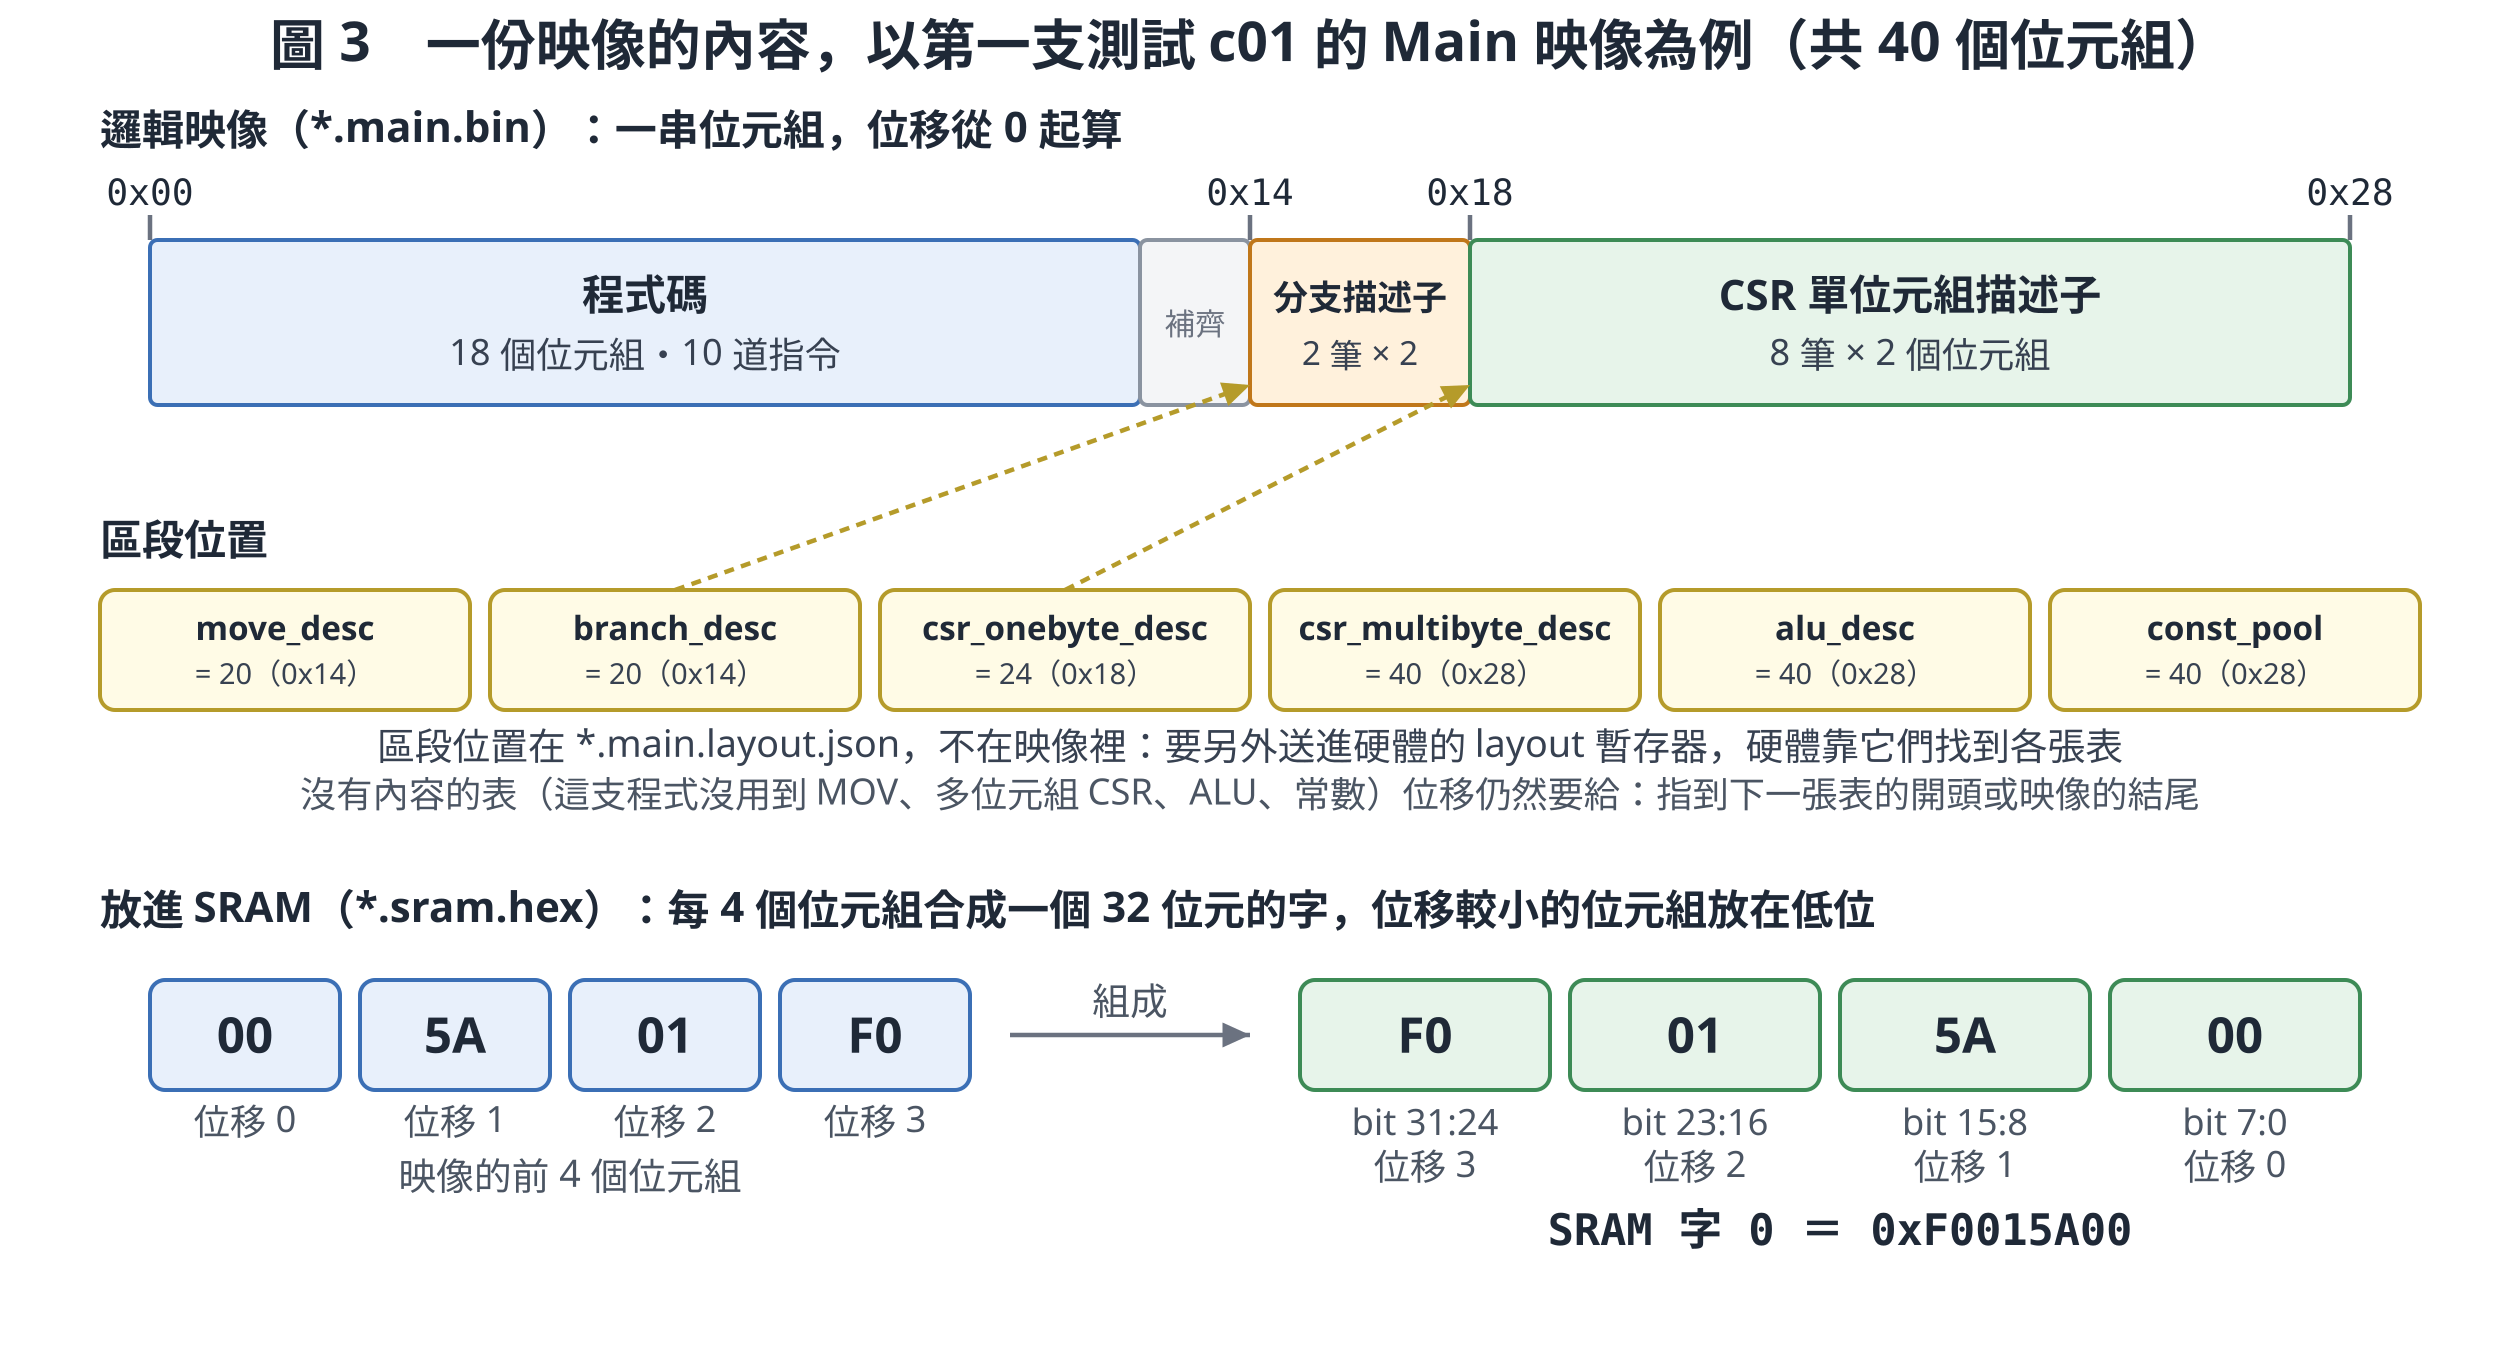
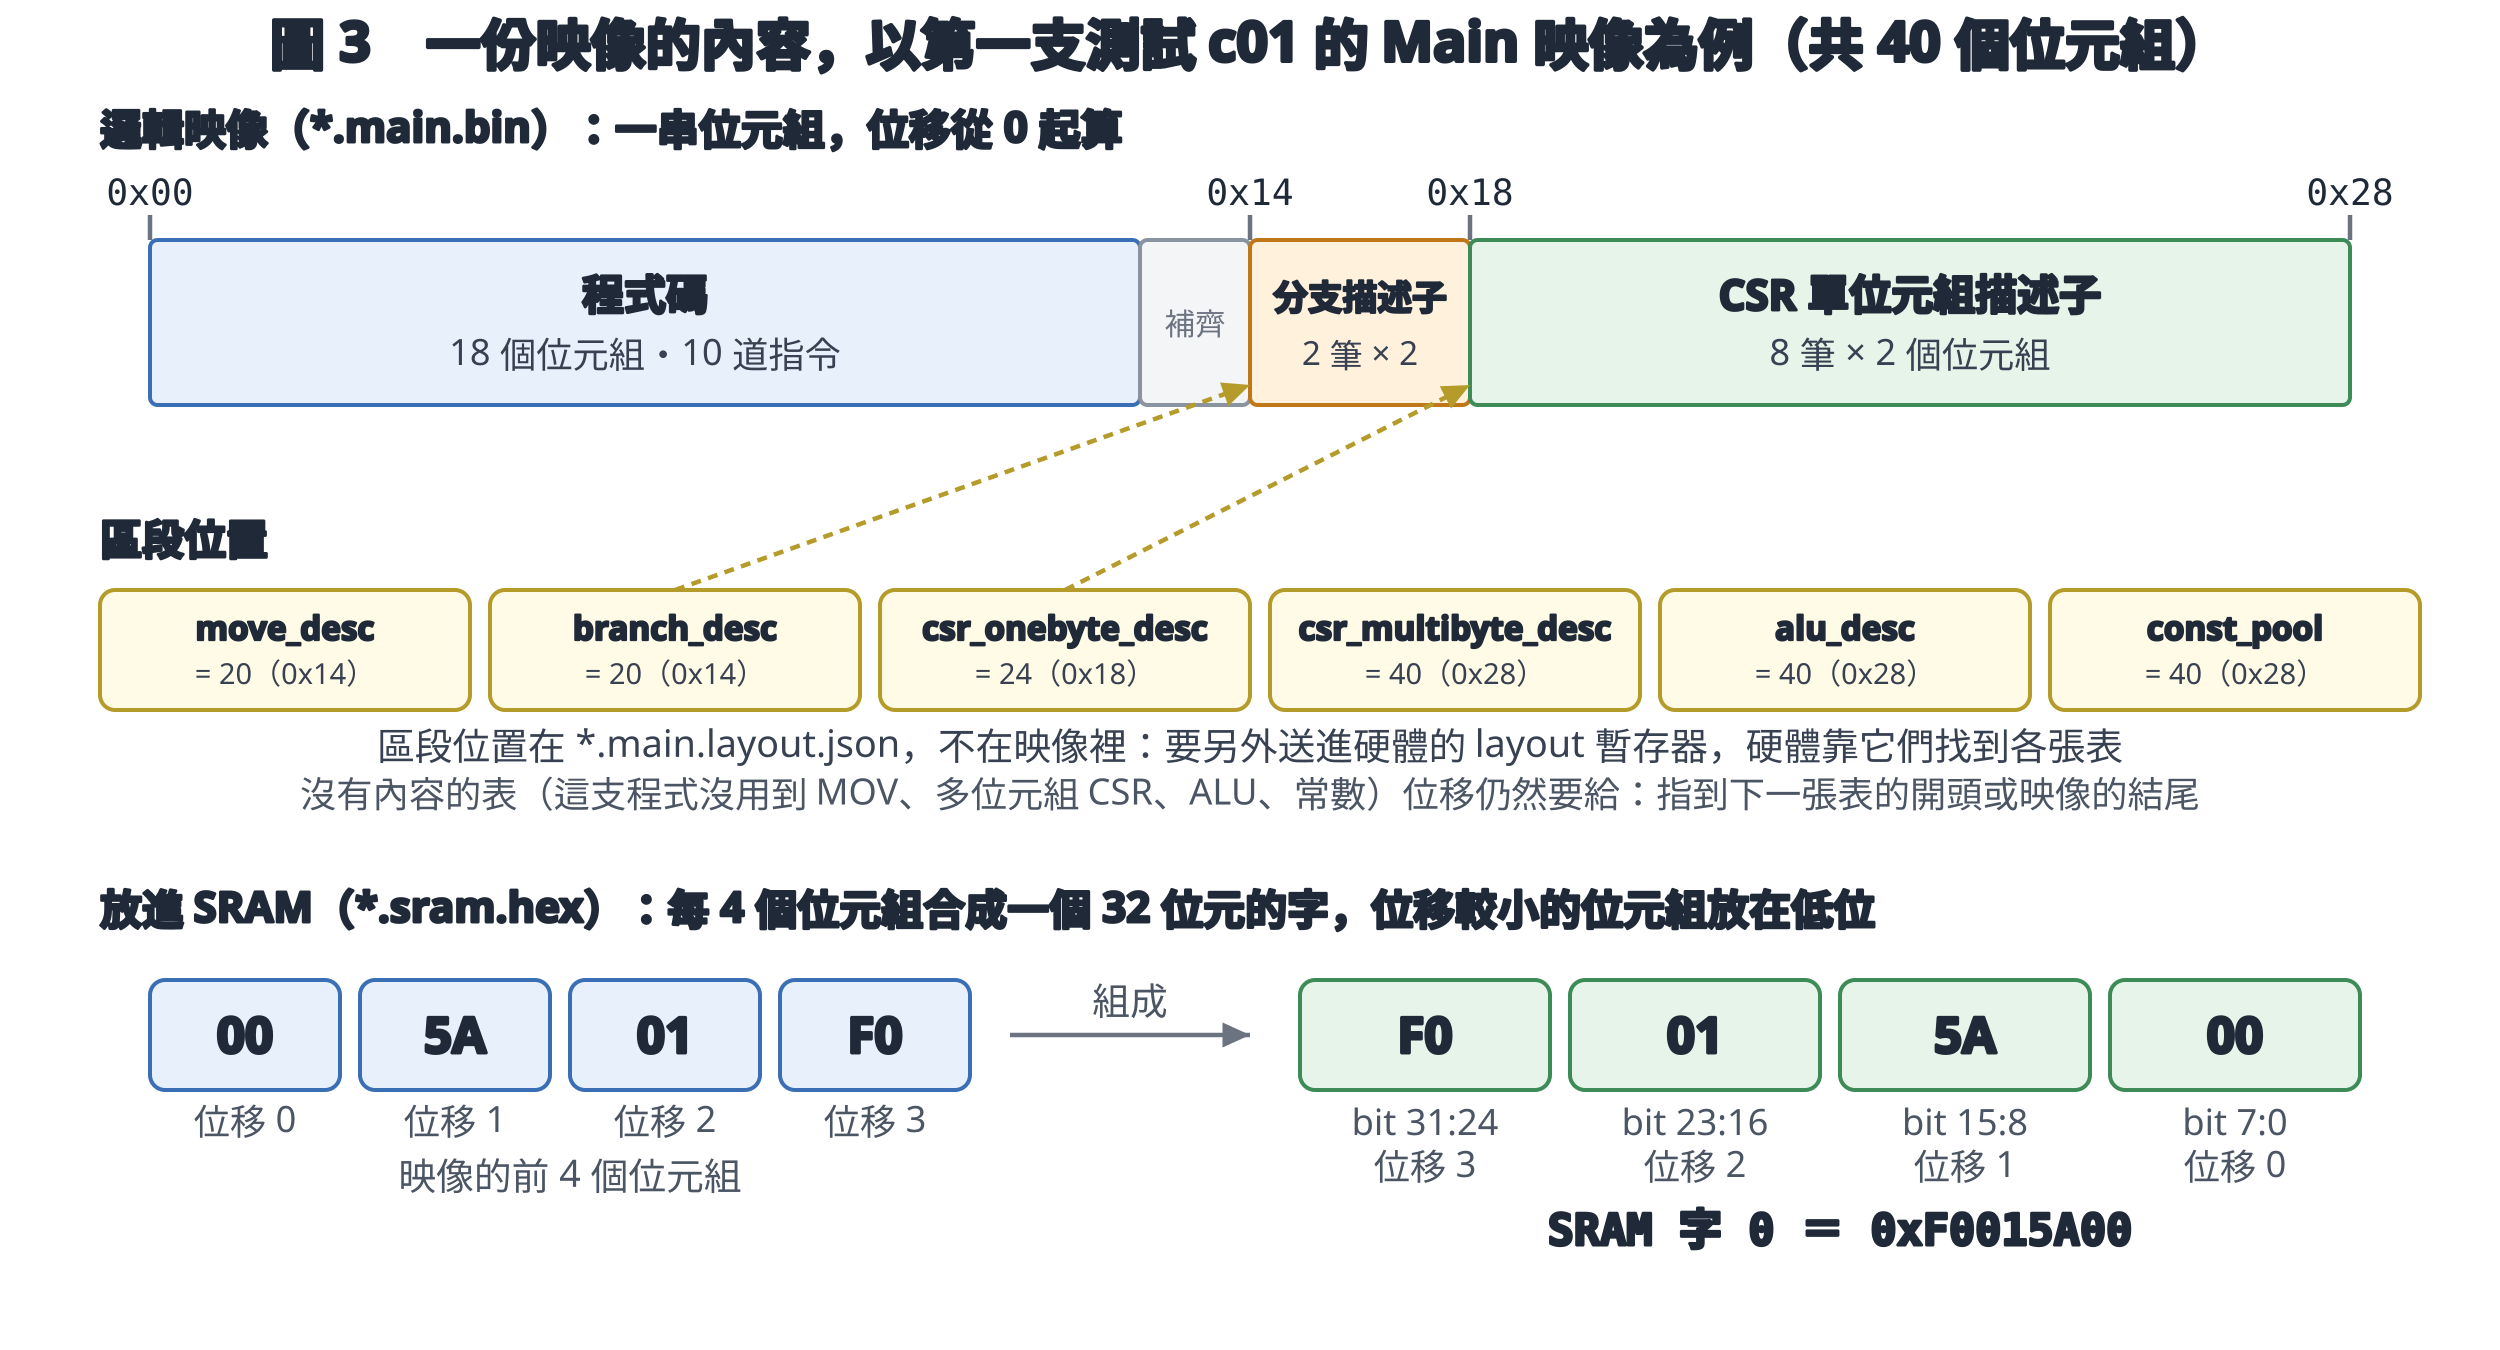
<svg xmlns="http://www.w3.org/2000/svg" width="1000" height="540" viewBox="0 0 1000 540">
  <rect x="0" y="0" width="1000" height="540" fill="#ffffff" />
-   <text x="500" y="26" font-family="WenQuanYi Zen Hei" font-size="22.0" font-weight="bold" text-anchor="middle" fill="#1f2937">圖 3　一份映像的內容，以第一支測試 c01 的 Main 映像為例（共 40 個位元組）</text>
-   <text x="40" y="58" font-family="WenQuanYi Zen Hei" font-size="16.8" font-weight="bold" text-anchor="start" fill="#1f2937">邏輯映像（*.main.bin）：一串位元組，位移從 0 起算</text>
+   <text x="500" y="26" font-family="WenQuanYi Zen Hei" font-size="22.0" font-weight="bold" text-anchor="middle" fill="#1f2937" stroke="#1f2937" stroke-width="1.54" stroke-linejoin="round">圖 3　一份映像的內容，以第一支測試 c01 的 Main 映像為例（共 40 個位元組）</text>
+   <text x="40" y="58" font-family="WenQuanYi Zen Hei" font-size="16.8" font-weight="bold" text-anchor="start" fill="#1f2937" stroke="#1f2937" stroke-width="1.18" stroke-linejoin="round">邏輯映像（*.main.bin）：一串位元組，位移從 0 起算</text>
  <rect x="60" y="96" width="396" height="66" rx="3" fill="#e8f0fb" stroke="#3b6fb5" stroke-width="1.6" />
-   <text x="258.0" y="124" font-family="WenQuanYi Zen Hei" font-size="16.8" font-weight="bold" text-anchor="middle" fill="#1f2937">程式碼</text>
+   <text x="258.0" y="124" font-family="WenQuanYi Zen Hei" font-size="16.8" font-weight="bold" text-anchor="middle" fill="#1f2937" stroke="#1f2937" stroke-width="1.18" stroke-linejoin="round">程式碼</text>
  <text x="258.0" y="146" font-family="WenQuanYi Zen Hei" font-size="14.5" font-weight="normal" text-anchor="middle" fill="#374151">18 個位元組・10 道指令</text>
  <rect x="456" y="96" width="44" height="66" rx="3" fill="#f4f5f7" stroke="#8a93a0" stroke-width="1.6" />
  <rect x="500" y="96" width="88" height="66" rx="3" fill="#fff1dc" stroke="#c0771a" stroke-width="1.6" />
-   <text x="544.0" y="124" font-family="WenQuanYi Zen Hei" font-size="13.9" font-weight="bold" text-anchor="middle" fill="#1f2937">分支描述子</text>
+   <text x="544.0" y="124" font-family="WenQuanYi Zen Hei" font-size="13.9" font-weight="bold" text-anchor="middle" fill="#1f2937" stroke="#1f2937" stroke-width="0.97" stroke-linejoin="round">分支描述子</text>
  <text x="544.0" y="146" font-family="WenQuanYi Zen Hei" font-size="13.3" font-weight="normal" text-anchor="middle" fill="#374151">2 筆 × 2</text>
  <rect x="588" y="96" width="352" height="66" rx="3" fill="#e7f4ea" stroke="#3d8b56" stroke-width="1.6" />
-   <text x="764.0" y="124" font-family="WenQuanYi Zen Hei" font-size="16.8" font-weight="bold" text-anchor="middle" fill="#1f2937">CSR 單位元組描述子</text>
+   <text x="764.0" y="124" font-family="WenQuanYi Zen Hei" font-size="16.8" font-weight="bold" text-anchor="middle" fill="#1f2937" stroke="#1f2937" stroke-width="1.18" stroke-linejoin="round">CSR 單位元組描述子</text>
  <text x="764.0" y="146" font-family="WenQuanYi Zen Hei" font-size="14.5" font-weight="normal" text-anchor="middle" fill="#374151">8 筆 × 2 個位元組</text>
  <line x1="60" y1="86" x2="60" y2="96" stroke="#6b7280" stroke-width="1.8" />
  <text x="60" y="82" font-family="DejaVu Sans Mono" font-size="14.5" font-weight="normal" text-anchor="middle" fill="#1f2937">0x00</text>
  <line x1="500" y1="86" x2="500" y2="96" stroke="#6b7280" stroke-width="1.8" />
  <text x="500" y="82" font-family="DejaVu Sans Mono" font-size="14.5" font-weight="normal" text-anchor="middle" fill="#1f2937">0x14</text>
  <line x1="588" y1="86" x2="588" y2="96" stroke="#6b7280" stroke-width="1.8" />
  <text x="588" y="82" font-family="DejaVu Sans Mono" font-size="14.5" font-weight="normal" text-anchor="middle" fill="#1f2937">0x18</text>
  <line x1="940" y1="86" x2="940" y2="96" stroke="#6b7280" stroke-width="1.8" />
  <text x="940" y="82" font-family="DejaVu Sans Mono" font-size="14.5" font-weight="normal" text-anchor="middle" fill="#1f2937">0x28</text>
  <text x="478" y="134" font-family="WenQuanYi Zen Hei" font-size="12.2" font-weight="normal" text-anchor="middle" fill="#6b7280">補齊</text>
-   <text x="40" y="222" font-family="WenQuanYi Zen Hei" font-size="16.8" font-weight="bold" text-anchor="start" fill="#1f2937">區段位置</text>
+   <text x="40" y="222" font-family="WenQuanYi Zen Hei" font-size="16.8" font-weight="bold" text-anchor="start" fill="#1f2937" stroke="#1f2937" stroke-width="1.18" stroke-linejoin="round">區段位置</text>
  <rect x="40" y="236" width="148" height="48" rx="6" fill="#fffbe6" stroke="#b59b2a" stroke-width="1.6" />
-   <text x="114.0" y="255.998" font-family="WenQuanYi Zen Hei" font-size="13.3" font-weight="bold" text-anchor="middle" fill="#1f2937">move_desc</text>
+   <text x="114.0" y="255.998" font-family="WenQuanYi Zen Hei" font-size="13.3" font-weight="bold" text-anchor="middle" fill="#1f2937" stroke="#1f2937" stroke-width="0.93" stroke-linejoin="round">move_desc</text>
  <text x="114.0" y="273.607" font-family="WenQuanYi Zen Hei" font-size="11.6" font-weight="normal" text-anchor="middle" fill="#374151">= 20（0x14）</text>
  <rect x="196" y="236" width="148" height="48" rx="6" fill="#fffbe6" stroke="#b59b2a" stroke-width="1.6" />
-   <text x="270.0" y="255.998" font-family="WenQuanYi Zen Hei" font-size="13.3" font-weight="bold" text-anchor="middle" fill="#1f2937">branch_desc</text>
+   <text x="270.0" y="255.998" font-family="WenQuanYi Zen Hei" font-size="13.3" font-weight="bold" text-anchor="middle" fill="#1f2937" stroke="#1f2937" stroke-width="0.93" stroke-linejoin="round">branch_desc</text>
  <text x="270.0" y="273.607" font-family="WenQuanYi Zen Hei" font-size="11.6" font-weight="normal" text-anchor="middle" fill="#374151">= 20（0x14）</text>
  <rect x="352" y="236" width="148" height="48" rx="6" fill="#fffbe6" stroke="#b59b2a" stroke-width="1.6" />
-   <text x="426.0" y="255.998" font-family="WenQuanYi Zen Hei" font-size="13.3" font-weight="bold" text-anchor="middle" fill="#1f2937">csr_onebyte_desc</text>
+   <text x="426.0" y="255.998" font-family="WenQuanYi Zen Hei" font-size="13.3" font-weight="bold" text-anchor="middle" fill="#1f2937" stroke="#1f2937" stroke-width="0.93" stroke-linejoin="round">csr_onebyte_desc</text>
  <text x="426.0" y="273.607" font-family="WenQuanYi Zen Hei" font-size="11.6" font-weight="normal" text-anchor="middle" fill="#374151">= 24（0x18）</text>
  <rect x="508" y="236" width="148" height="48" rx="6" fill="#fffbe6" stroke="#b59b2a" stroke-width="1.6" />
-   <text x="582.0" y="255.998" font-family="WenQuanYi Zen Hei" font-size="13.3" font-weight="bold" text-anchor="middle" fill="#1f2937">csr_multibyte_desc</text>
+   <text x="582.0" y="255.998" font-family="WenQuanYi Zen Hei" font-size="13.3" font-weight="bold" text-anchor="middle" fill="#1f2937" stroke="#1f2937" stroke-width="0.93" stroke-linejoin="round">csr_multibyte_desc</text>
  <text x="582.0" y="273.607" font-family="WenQuanYi Zen Hei" font-size="11.6" font-weight="normal" text-anchor="middle" fill="#374151">= 40（0x28）</text>
  <rect x="664" y="236" width="148" height="48" rx="6" fill="#fffbe6" stroke="#b59b2a" stroke-width="1.6" />
-   <text x="738.0" y="255.998" font-family="WenQuanYi Zen Hei" font-size="13.3" font-weight="bold" text-anchor="middle" fill="#1f2937">alu_desc</text>
+   <text x="738.0" y="255.998" font-family="WenQuanYi Zen Hei" font-size="13.3" font-weight="bold" text-anchor="middle" fill="#1f2937" stroke="#1f2937" stroke-width="0.93" stroke-linejoin="round">alu_desc</text>
  <text x="738.0" y="273.607" font-family="WenQuanYi Zen Hei" font-size="11.6" font-weight="normal" text-anchor="middle" fill="#374151">= 40（0x28）</text>
  <rect x="820" y="236" width="148" height="48" rx="6" fill="#fffbe6" stroke="#b59b2a" stroke-width="1.6" />
-   <text x="894.0" y="255.998" font-family="WenQuanYi Zen Hei" font-size="13.3" font-weight="bold" text-anchor="middle" fill="#1f2937">const_pool</text>
+   <text x="894.0" y="255.998" font-family="WenQuanYi Zen Hei" font-size="13.3" font-weight="bold" text-anchor="middle" fill="#1f2937" stroke="#1f2937" stroke-width="0.93" stroke-linejoin="round">const_pool</text>
  <text x="894.0" y="273.607" font-family="WenQuanYi Zen Hei" font-size="11.6" font-weight="normal" text-anchor="middle" fill="#374151">= 40（0x28）</text>
  <line x1="270" y1="236" x2="500" y2="154" stroke="#b59b2a" stroke-width="1.8" stroke-dasharray="4,3" />
  <polygon points="500.0,154.0 491.3,162.4 488.0,153.0" fill="#b59b2a" />
  <line x1="426" y1="236" x2="588" y2="154" stroke="#b59b2a" stroke-width="1.8" stroke-dasharray="4,3" />
  <polygon points="588.0,154.0 580.4,163.4 575.9,154.5" fill="#b59b2a" />
  <text x="500" y="304" font-family="WenQuanYi Zen Hei" font-size="15.1" font-weight="normal" text-anchor="middle" fill="#374151">區段位置在 *.main.layout.json，不在映像裡：要另外送進硬體的 layout 暫存器，硬體靠它們找到各張表</text>
  <text x="500" y="323" font-family="WenQuanYi Zen Hei" font-size="14.5" font-weight="normal" text-anchor="middle" fill="#4b5563">沒有內容的表（這支程式沒用到 MOV、多位元組 CSR、ALU、常數）位移仍然要給：指到下一張表的開頭或映像的結尾</text>
-   <text x="40" y="370" font-family="WenQuanYi Zen Hei" font-size="16.8" font-weight="bold" text-anchor="start" fill="#1f2937">放進 SRAM（*.sram.hex）：每 4 個位元組合成一個 32 位元的字，位移較小的位元組放在低位</text>
+   <text x="40" y="370" font-family="WenQuanYi Zen Hei" font-size="16.8" font-weight="bold" text-anchor="start" fill="#1f2937" stroke="#1f2937" stroke-width="1.18" stroke-linejoin="round">放進 SRAM（*.sram.hex）：每 4 個位元組合成一個 32 位元的字，位移較小的位元組放在低位</text>
  <rect x="60" y="392" width="76" height="44" rx="6" fill="#e8f0fb" stroke="#3b6fb5" stroke-width="1.6" />
-   <text x="98.0" y="421.099" font-family="WenQuanYi Zen Hei" font-size="19.7" font-weight="bold" text-anchor="middle" fill="#1f2937">00</text>
+   <text x="98.0" y="421.099" font-family="WenQuanYi Zen Hei" font-size="19.7" font-weight="bold" text-anchor="middle" fill="#1f2937" stroke="#1f2937" stroke-width="1.38" stroke-linejoin="round">00</text>
  <text x="98" y="454" font-family="WenQuanYi Zen Hei" font-size="14.5" font-weight="normal" text-anchor="middle" fill="#4b5563">位移 0</text>
  <rect x="144" y="392" width="76" height="44" rx="6" fill="#e8f0fb" stroke="#3b6fb5" stroke-width="1.6" />
-   <text x="182.0" y="421.099" font-family="WenQuanYi Zen Hei" font-size="19.7" font-weight="bold" text-anchor="middle" fill="#1f2937">5A</text>
+   <text x="182.0" y="421.099" font-family="WenQuanYi Zen Hei" font-size="19.7" font-weight="bold" text-anchor="middle" fill="#1f2937" stroke="#1f2937" stroke-width="1.38" stroke-linejoin="round">5A</text>
  <text x="182" y="454" font-family="WenQuanYi Zen Hei" font-size="14.5" font-weight="normal" text-anchor="middle" fill="#4b5563">位移 1</text>
  <rect x="228" y="392" width="76" height="44" rx="6" fill="#e8f0fb" stroke="#3b6fb5" stroke-width="1.6" />
-   <text x="266.0" y="421.099" font-family="WenQuanYi Zen Hei" font-size="19.7" font-weight="bold" text-anchor="middle" fill="#1f2937">01</text>
+   <text x="266.0" y="421.099" font-family="WenQuanYi Zen Hei" font-size="19.7" font-weight="bold" text-anchor="middle" fill="#1f2937" stroke="#1f2937" stroke-width="1.38" stroke-linejoin="round">01</text>
  <text x="266" y="454" font-family="WenQuanYi Zen Hei" font-size="14.5" font-weight="normal" text-anchor="middle" fill="#4b5563">位移 2</text>
  <rect x="312" y="392" width="76" height="44" rx="6" fill="#e8f0fb" stroke="#3b6fb5" stroke-width="1.6" />
-   <text x="350.0" y="421.099" font-family="WenQuanYi Zen Hei" font-size="19.7" font-weight="bold" text-anchor="middle" fill="#1f2937">F0</text>
+   <text x="350.0" y="421.099" font-family="WenQuanYi Zen Hei" font-size="19.7" font-weight="bold" text-anchor="middle" fill="#1f2937" stroke="#1f2937" stroke-width="1.38" stroke-linejoin="round">F0</text>
  <text x="350" y="454" font-family="WenQuanYi Zen Hei" font-size="14.5" font-weight="normal" text-anchor="middle" fill="#4b5563">位移 3</text>
  <text x="228" y="476" font-family="WenQuanYi Zen Hei" font-size="15.1" font-weight="normal" text-anchor="middle" fill="#4b5563">映像的前 4 個位元組</text>
  <line x1="404" y1="414" x2="500" y2="414" stroke="#6b7280" stroke-width="1.8" />
  <polygon points="500.0,414.0 489.0,419.0 489.0,409.0" fill="#6b7280" />
  <text x="452" y="406" font-family="WenQuanYi Zen Hei" font-size="15.1" font-weight="normal" text-anchor="middle" fill="#4b5563">組成</text>
  <rect x="520" y="392" width="100" height="44" rx="6" fill="#e7f4ea" stroke="#3d8b56" stroke-width="1.6" />
-   <text x="570.0" y="421.099" font-family="WenQuanYi Zen Hei" font-size="19.7" font-weight="bold" text-anchor="middle" fill="#1f2937">F0</text>
+   <text x="570.0" y="421.099" font-family="WenQuanYi Zen Hei" font-size="19.7" font-weight="bold" text-anchor="middle" fill="#1f2937" stroke="#1f2937" stroke-width="1.38" stroke-linejoin="round">F0</text>
  <text x="570" y="454" font-family="WenQuanYi Zen Hei" font-size="14.5" font-weight="normal" text-anchor="middle" fill="#4b5563">bit 31:24</text>
  <text x="570" y="472" font-family="WenQuanYi Zen Hei" font-size="14.5" font-weight="normal" text-anchor="middle" fill="#4b5563">位移 3</text>
  <rect x="628" y="392" width="100" height="44" rx="6" fill="#e7f4ea" stroke="#3d8b56" stroke-width="1.6" />
-   <text x="678.0" y="421.099" font-family="WenQuanYi Zen Hei" font-size="19.7" font-weight="bold" text-anchor="middle" fill="#1f2937">01</text>
+   <text x="678.0" y="421.099" font-family="WenQuanYi Zen Hei" font-size="19.7" font-weight="bold" text-anchor="middle" fill="#1f2937" stroke="#1f2937" stroke-width="1.38" stroke-linejoin="round">01</text>
  <text x="678" y="454" font-family="WenQuanYi Zen Hei" font-size="14.5" font-weight="normal" text-anchor="middle" fill="#4b5563">bit 23:16</text>
  <text x="678" y="472" font-family="WenQuanYi Zen Hei" font-size="14.5" font-weight="normal" text-anchor="middle" fill="#4b5563">位移 2</text>
  <rect x="736" y="392" width="100" height="44" rx="6" fill="#e7f4ea" stroke="#3d8b56" stroke-width="1.6" />
-   <text x="786.0" y="421.099" font-family="WenQuanYi Zen Hei" font-size="19.7" font-weight="bold" text-anchor="middle" fill="#1f2937">5A</text>
+   <text x="786.0" y="421.099" font-family="WenQuanYi Zen Hei" font-size="19.7" font-weight="bold" text-anchor="middle" fill="#1f2937" stroke="#1f2937" stroke-width="1.38" stroke-linejoin="round">5A</text>
  <text x="786" y="454" font-family="WenQuanYi Zen Hei" font-size="14.5" font-weight="normal" text-anchor="middle" fill="#4b5563">bit 15:8</text>
  <text x="786" y="472" font-family="WenQuanYi Zen Hei" font-size="14.5" font-weight="normal" text-anchor="middle" fill="#4b5563">位移 1</text>
  <rect x="844" y="392" width="100" height="44" rx="6" fill="#e7f4ea" stroke="#3d8b56" stroke-width="1.6" />
-   <text x="894.0" y="421.099" font-family="WenQuanYi Zen Hei" font-size="19.7" font-weight="bold" text-anchor="middle" fill="#1f2937">00</text>
+   <text x="894.0" y="421.099" font-family="WenQuanYi Zen Hei" font-size="19.7" font-weight="bold" text-anchor="middle" fill="#1f2937" stroke="#1f2937" stroke-width="1.38" stroke-linejoin="round">00</text>
  <text x="894" y="454" font-family="WenQuanYi Zen Hei" font-size="14.5" font-weight="normal" text-anchor="middle" fill="#4b5563">bit 7:0</text>
  <text x="894" y="472" font-family="WenQuanYi Zen Hei" font-size="14.5" font-weight="normal" text-anchor="middle" fill="#4b5563">位移 0</text>
-   <text x="736" y="498" font-family="DejaVu Sans Mono" font-size="17.4" font-weight="bold" text-anchor="middle" fill="#1f2937">SRAM 字 0 ＝ 0xF0015A00</text>
+   <text x="736" y="498" font-family="DejaVu Sans Mono" font-size="17.4" font-weight="bold" text-anchor="middle" fill="#1f2937" stroke="#1f2937" stroke-width="1.22" stroke-linejoin="round">SRAM 字 0 ＝ 0xF0015A00</text>
</svg>
